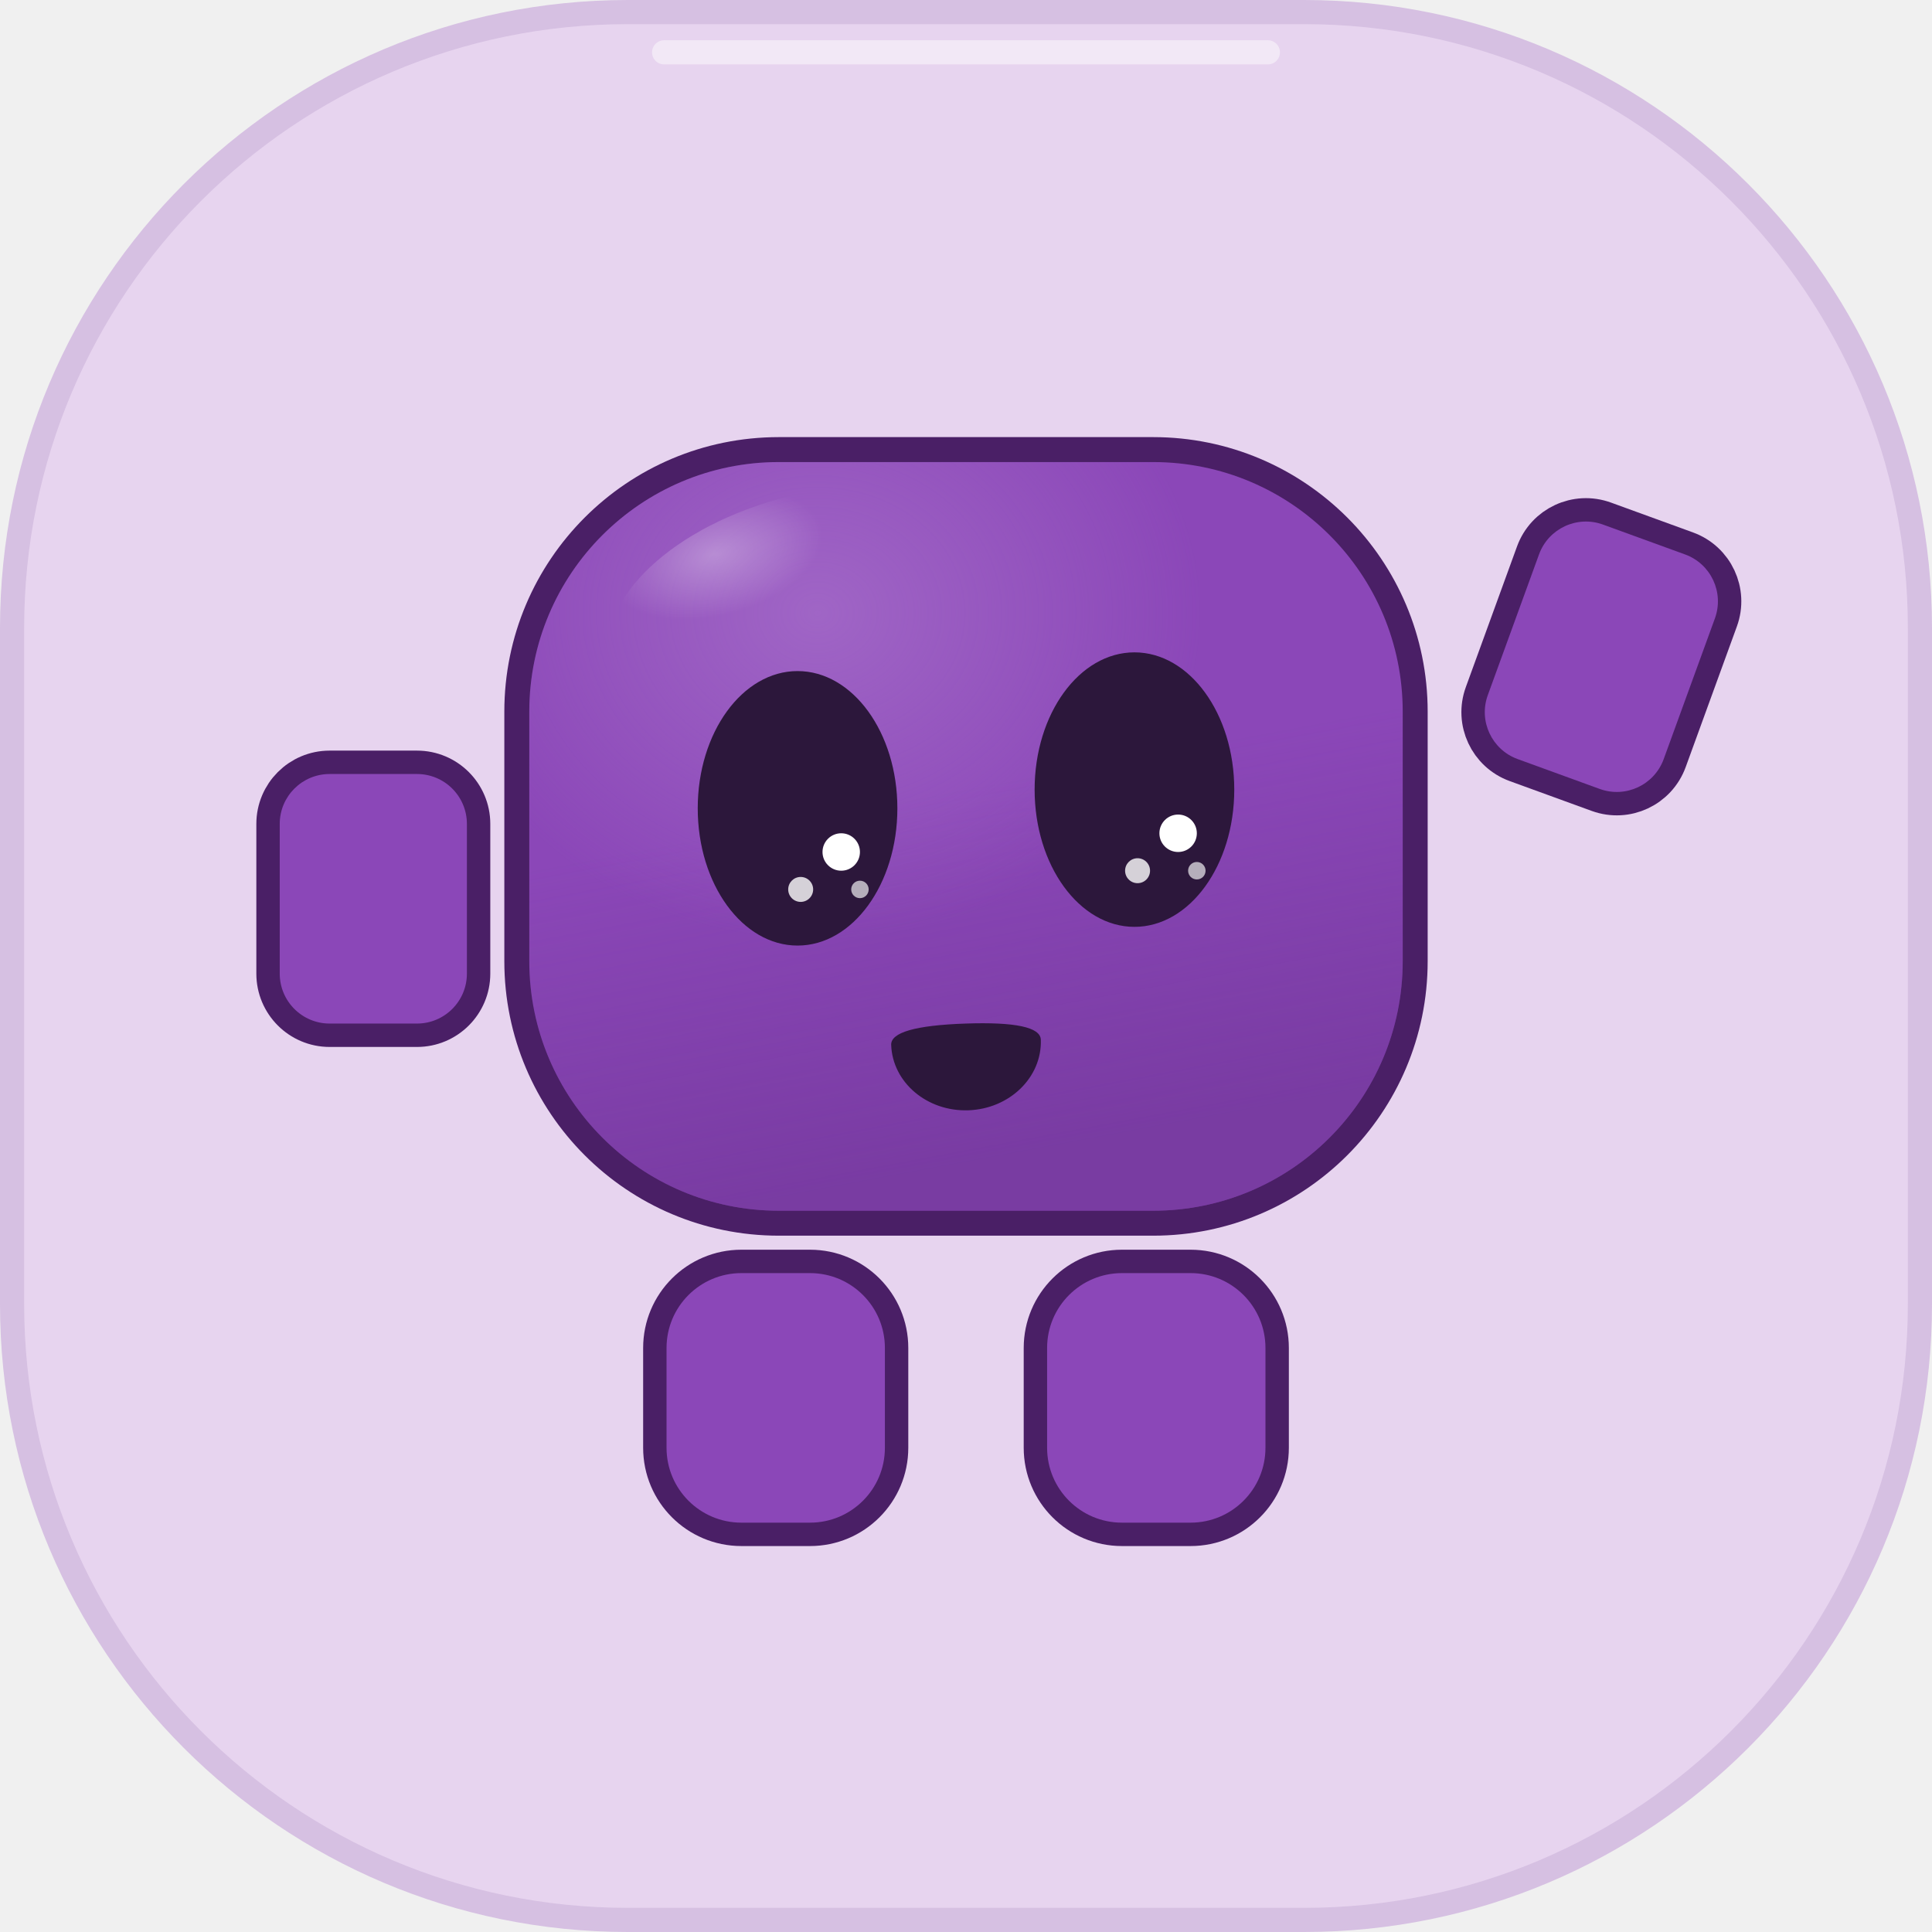
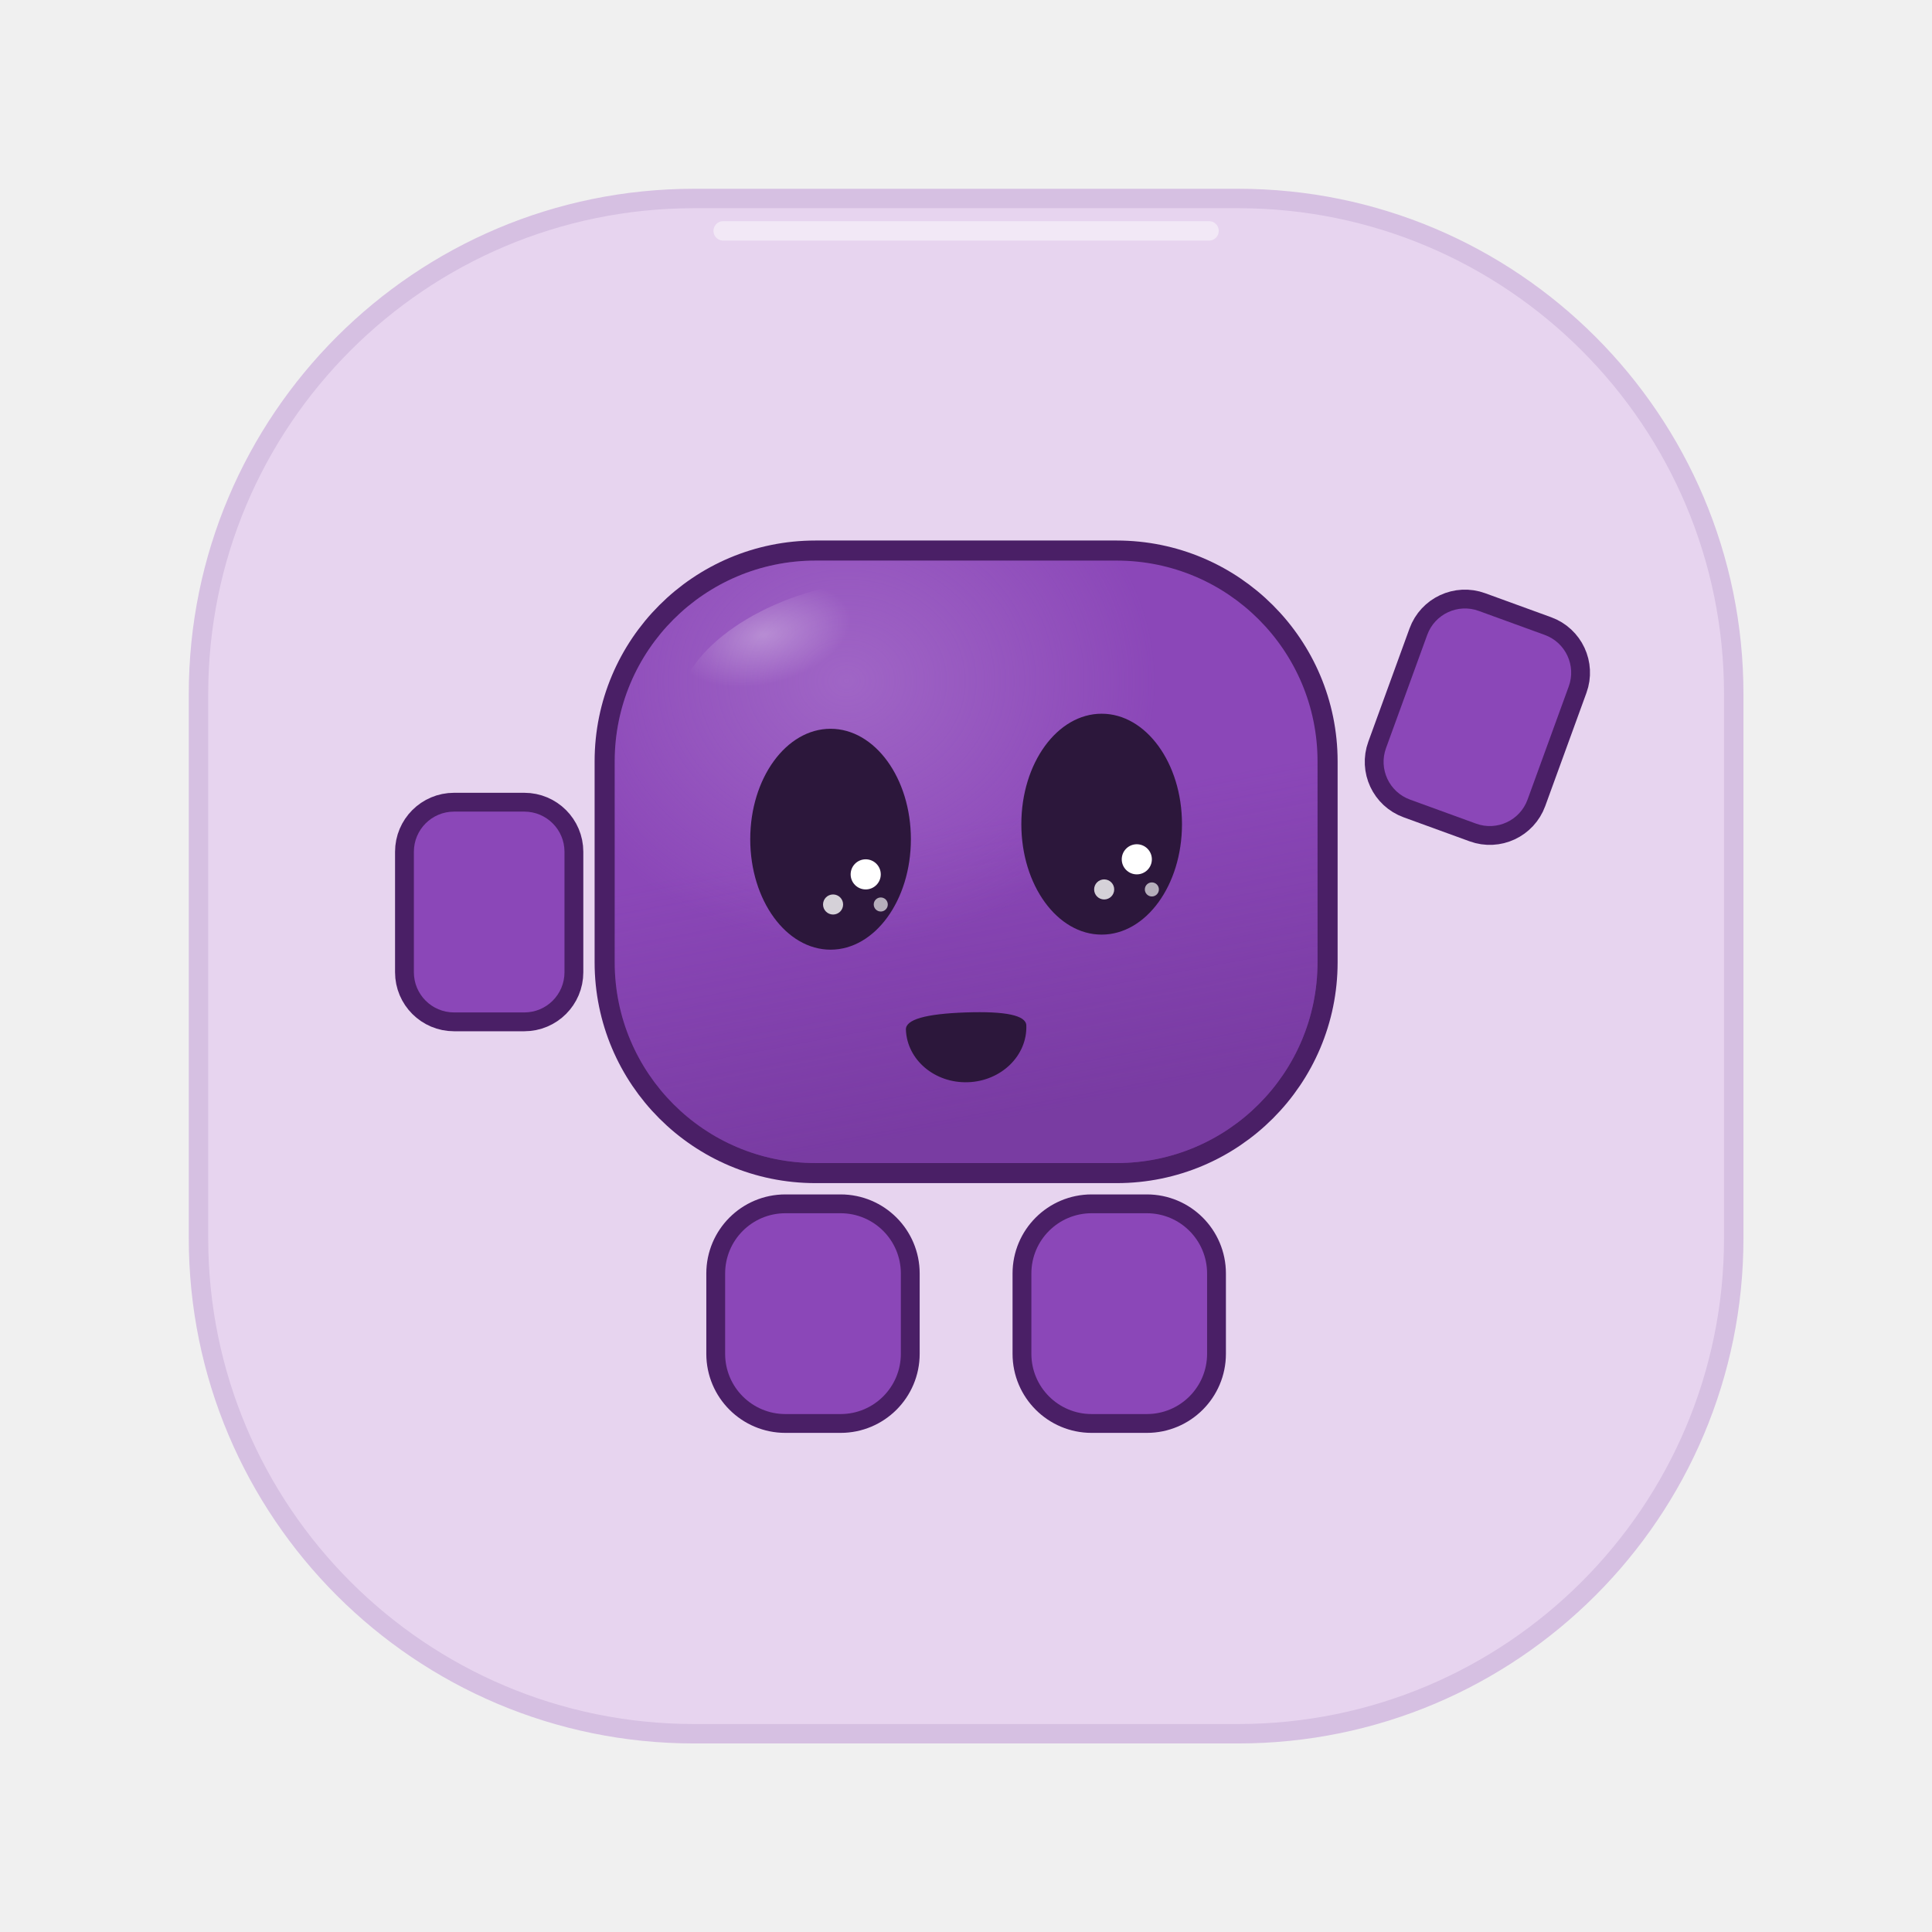
<svg xmlns="http://www.w3.org/2000/svg" width="48" height="48" viewBox="0 0 48 48">
-   <rect x="0.3" y="0.3" width="47.4" height="47.4" rx="15.3" fill="#E7D4EF" stroke="#D6C0E2" stroke-width="0.6" />
-   <path d="M16.5 1.3 H31.5" stroke="#F7F1FA" stroke-width="0.6" stroke-opacity="0.7" stroke-linecap="round" />
-   <g transform="translate(5.40 5.28) scale(1.55)">
-     <defs>
-       <radialGradient id="g-hi" cx="33%" cy="20%" r="80%">
-         <stop offset="0%" stop-color="#B98AD6" stop-opacity="0.45" />
-         <stop offset="55%" stop-color="#B98AD6" stop-opacity="0" />
-       </radialGradient>
-       <linearGradient id="g-lo" x1="0" y1="0" x2="0.22" y2="1">
-         <stop offset="52%" stop-color="#5E2A82" stop-opacity="0" />
-         <stop offset="100%" stop-color="#5E2A82" stop-opacity="0.4" />
-       </linearGradient>
-       <radialGradient id="g-spec" cx="30%" cy="16%" r="26%">
-         <stop offset="0%" stop-color="#ffffff" stop-opacity="0.3" />
-         <stop offset="100%" stop-color="#ffffff" stop-opacity="0" />
-       </radialGradient>
-     </defs>
-     <g id="rig-root">
-       <g id="rig-arm-left" data-pivot="2.5 9">
-         <path d="M1.8 9 L3.2 9 A0.8 0.8 0 0 1 4 9.8 L4 12.2 A0.8 0.8 0 0 1 3.2 13 L1.8 13 A0.8 0.8 0 0 1 1 12.2 L1 9.8 A0.8 0.8 0 0 1 1.8 9 Z" fill="#4A1F66" stroke="#4A1F66" stroke-width="0.75" stroke-linejoin="round" />
-         <path d="M1.8 9 L3.2 9 A0.8 0.8 0 0 1 4 9.8 L4 12.2 A0.8 0.8 0 0 1 3.2 13 L1.8 13 A0.8 0.8 0 0 1 1 12.2 L1 9.8 A0.8 0.8 0 0 1 1.8 9 Z" fill="#8B47B8" />
+   <g transform="translate(4.69 4.69) scale(0.8047)">
+     <rect x="0.3" y="0.3" width="47.4" height="47.4" rx="15.3" fill="#E7D4EF" stroke="#D6C0E2" stroke-width="0.6" />
+     <path d="M16.5 1.3 H31.5" stroke="#F7F1FA" stroke-width="0.6" stroke-opacity="0.7" stroke-linecap="round" />
+     <g transform="translate(5.40 5.28) scale(1.55)">
+       <defs>
+         <radialGradient id="g-hi" cx="33%" cy="20%" r="80%">
+           <stop offset="0%" stop-color="#B98AD6" stop-opacity="0.45" />
+           <stop offset="55%" stop-color="#B98AD6" stop-opacity="0" />
+         </radialGradient>
+         <linearGradient id="g-lo" x1="0" y1="0" x2="0.22" y2="1">
+           <stop offset="52%" stop-color="#5E2A82" stop-opacity="0" />
+           <stop offset="100%" stop-color="#5E2A82" stop-opacity="0.4" />
+         </linearGradient>
+         <radialGradient id="g-spec" cx="30%" cy="16%" r="26%">
+           <stop offset="0%" stop-color="#ffffff" stop-opacity="0.3" />
+           <stop offset="100%" stop-color="#ffffff" stop-opacity="0" />
+         </radialGradient>
+       </defs>
+       <g id="rig-root">
+         <g id="rig-arm-left" data-pivot="2.5 9">
+           <path d="M1.8 9 L3.2 9 A0.8 0.8 0 0 1 4 9.8 L4 12.2 A0.8 0.8 0 0 1 3.2 13 L1.8 13 A0.8 0.8 0 0 1 1 12.2 L1 9.8 A0.8 0.8 0 0 1 1.8 9 Z" fill="#4A1F66" stroke="#4A1F66" stroke-width="0.75" stroke-linejoin="round" />
+           <path d="M1.8 9 L3.2 9 A0.8 0.8 0 0 1 4 9.8 L4 12.2 A0.8 0.8 0 0 1 3.2 13 L1.8 13 A0.8 0.8 0 0 1 1 12.2 L1 9.8 A0.8 0.8 0 0 1 1.8 9 Z" fill="#8B47B8" />
+         </g>
+         <g id="rig-arm-right" data-pivot="21.5 9" transform="rotate(-160 21.5 9)">
+           <path d="M20.8 9 L22.2 9 A0.8 0.8 0 0 1 23 9.8 L23 12.2 A0.8 0.8 0 0 1 22.2 13 L20.8 13 A0.8 0.8 0 0 1 20 12.2 L20 9.8 A0.8 0.8 0 0 1 20.8 9 Z" fill="#4A1F66" stroke="#4A1F66" stroke-width="0.75" stroke-linejoin="round" />
+           <path d="M20.8 9 L22.2 9 A0.8 0.8 0 0 1 23 9.8 L23 12.2 A0.8 0.8 0 0 1 22.2 13 L20.8 13 A0.8 0.8 0 0 1 20 12.2 L20 9.8 A0.8 0.8 0 0 1 20.8 9 Z" fill="#8B47B8" />
+           <g id="slot-item" />
+         </g>
+         <g id="rig-leg-left" data-pivot="8.95 17">
+           <rect x="7.2" y="17" width="3.5" height="4" rx="1.2" fill="#4A1F66" stroke="#4A1F66" stroke-width="0.75" stroke-linejoin="round" />
+           <rect x="7.2" y="17" width="3.5" height="4" rx="1.2" fill="#8B47B8" />
+         </g>
+         <g id="rig-leg-right" data-pivot="15.05 17">
+           <rect x="13.3" y="17" width="3.5" height="4" rx="1.2" fill="#4A1F66" stroke="#4A1F66" stroke-width="0.75" stroke-linejoin="round" />
+           <rect x="13.3" y="17" width="3.5" height="4" rx="1.2" fill="#8B47B8" />
+         </g>
+         <g id="rig-body">
+           <path d="M9 4 L15 4 A4 4 0 0 1 19 8 L19 12 A4 4 0 0 1 15 16 L9 16 A4 4 0 0 1 5 12 L5 8 A4 4 0 0 1 9 4 Z" fill="#4A1F66" stroke="#4A1F66" stroke-width="0.8" stroke-linejoin="round" />
+           <path d="M9 4 L15 4 A4 4 0 0 1 19 8 L19 12 A4 4 0 0 1 15 16 L9 16 A4 4 0 0 1 5 12 L5 8 A4 4 0 0 1 9 4 Z" fill="#8B47B8" />
+           <path d="M9 4 L15 4 A4 4 0 0 1 19 8 L19 12 A4 4 0 0 1 15 16 L9 16 A4 4 0 0 1 5 12 L5 8 A4 4 0 0 1 9 4 Z" fill="url(#g-lo)" />
+           <path d="M9 4 L15 4 A4 4 0 0 1 19 8 L19 12 A4 4 0 0 1 15 16 L9 16 A4 4 0 0 1 5 12 L5 8 A4 4 0 0 1 9 4 Z" fill="url(#g-hi)" />
+           <ellipse cx="9.6" cy="6.4" rx="3.4" ry="1.9" fill="url(#g-spec)" transform="rotate(-14 9.6 6.4)" />
+           <g id="rig-face-welcome">
+             <ellipse cx="9.3" cy="9.55" rx="1.6" ry="2.2" fill="#2c173b" />
+             <g class="pupil">
+               <circle cx="10" cy="10.25" r="0.3" fill="#FFFFFF" />
+               <circle cx="9.35" cy="10.85" r="0.2" fill="#FFFFFF" fill-opacity="0.8" />
+               <circle cx="10.3" cy="10.85" r="0.14" fill="#FFFFFF" fill-opacity="0.65" />
+             </g>
+             <ellipse cx="14.7" cy="9.25" rx="1.6" ry="2.2" fill="#2c173b" />
+             <g class="pupil">
+               <circle cx="15.4" cy="9.95" r="0.3" fill="#FFFFFF" />
+               <circle cx="14.75" cy="10.55" r="0.2" fill="#FFFFFF" fill-opacity="0.8" />
+               <circle cx="15.7" cy="10.55" r="0.14" fill="#FFFFFF" fill-opacity="0.65" />
+             </g>
+             <g transform="rotate(-2 12 13.3)">
+               <path d="M10.8 13.3 Q10.8 13 12 13 Q13.2 13 13.2 13.3 A1.1 1 0 0 1 10.8 13.3 Z" fill="#2c173b" />
+             </g>
+           </g>
+           <g id="slot-eyewear" />
+         </g>
+         <g id="slot-hat" />
      </g>
-       <g id="rig-arm-right" data-pivot="21.5 9" transform="rotate(-160 21.5 9)">
-         <path d="M20.8 9 L22.2 9 A0.8 0.8 0 0 1 23 9.8 L23 12.2 A0.8 0.8 0 0 1 22.2 13 L20.8 13 A0.8 0.8 0 0 1 20 12.2 L20 9.8 A0.8 0.8 0 0 1 20.8 9 Z" fill="#4A1F66" stroke="#4A1F66" stroke-width="0.75" stroke-linejoin="round" />
-         <path d="M20.8 9 L22.2 9 A0.8 0.8 0 0 1 23 9.8 L23 12.2 A0.8 0.8 0 0 1 22.2 13 L20.8 13 A0.8 0.8 0 0 1 20 12.2 L20 9.8 A0.8 0.8 0 0 1 20.8 9 Z" fill="#8B47B8" />
-         <g id="slot-item" />
-       </g>
-       <g id="rig-leg-left" data-pivot="8.95 17">
-         <rect x="7.2" y="17" width="3.5" height="4" rx="1.2" fill="#4A1F66" stroke="#4A1F66" stroke-width="0.75" stroke-linejoin="round" />
-         <rect x="7.2" y="17" width="3.5" height="4" rx="1.2" fill="#8B47B8" />
-       </g>
-       <g id="rig-leg-right" data-pivot="15.05 17">
-         <rect x="13.3" y="17" width="3.5" height="4" rx="1.2" fill="#4A1F66" stroke="#4A1F66" stroke-width="0.75" stroke-linejoin="round" />
-         <rect x="13.3" y="17" width="3.5" height="4" rx="1.2" fill="#8B47B8" />
-       </g>
-       <g id="rig-body">
-         <path d="M9 4 L15 4 A4 4 0 0 1 19 8 L19 12 A4 4 0 0 1 15 16 L9 16 A4 4 0 0 1 5 12 L5 8 A4 4 0 0 1 9 4 Z" fill="#4A1F66" stroke="#4A1F66" stroke-width="0.8" stroke-linejoin="round" />
-         <path d="M9 4 L15 4 A4 4 0 0 1 19 8 L19 12 A4 4 0 0 1 15 16 L9 16 A4 4 0 0 1 5 12 L5 8 A4 4 0 0 1 9 4 Z" fill="#8B47B8" />
-         <path d="M9 4 L15 4 A4 4 0 0 1 19 8 L19 12 A4 4 0 0 1 15 16 L9 16 A4 4 0 0 1 5 12 L5 8 A4 4 0 0 1 9 4 Z" fill="url(#g-lo)" />
-         <path d="M9 4 L15 4 A4 4 0 0 1 19 8 L19 12 A4 4 0 0 1 15 16 L9 16 A4 4 0 0 1 5 12 L5 8 A4 4 0 0 1 9 4 Z" fill="url(#g-hi)" />
-         <ellipse cx="9.6" cy="6.4" rx="3.4" ry="1.9" fill="url(#g-spec)" transform="rotate(-14 9.6 6.4)" />
-         <g id="rig-face-welcome">
-           <ellipse cx="9.3" cy="9.55" rx="1.6" ry="2.2" fill="#2c173b" />
-           <g class="pupil">
-             <circle cx="10" cy="10.25" r="0.3" fill="#FFFFFF" />
-             <circle cx="9.35" cy="10.85" r="0.2" fill="#FFFFFF" fill-opacity="0.8" />
-             <circle cx="10.3" cy="10.85" r="0.14" fill="#FFFFFF" fill-opacity="0.65" />
-           </g>
-           <ellipse cx="14.7" cy="9.25" rx="1.6" ry="2.2" fill="#2c173b" />
-           <g class="pupil">
-             <circle cx="15.4" cy="9.95" r="0.3" fill="#FFFFFF" />
-             <circle cx="14.75" cy="10.55" r="0.2" fill="#FFFFFF" fill-opacity="0.8" />
-             <circle cx="15.7" cy="10.55" r="0.14" fill="#FFFFFF" fill-opacity="0.65" />
-           </g>
-           <g transform="rotate(-2 12 13.3)">
-             <path d="M10.8 13.3 Q10.8 13 12 13 Q13.2 13 13.2 13.3 A1.1 1 0 0 1 10.8 13.3 Z" fill="#2c173b" />
-           </g>
-         </g>
-         <g id="slot-eyewear" />
-       </g>
-       <g id="slot-hat" />
    </g>
  </g>
</svg>
